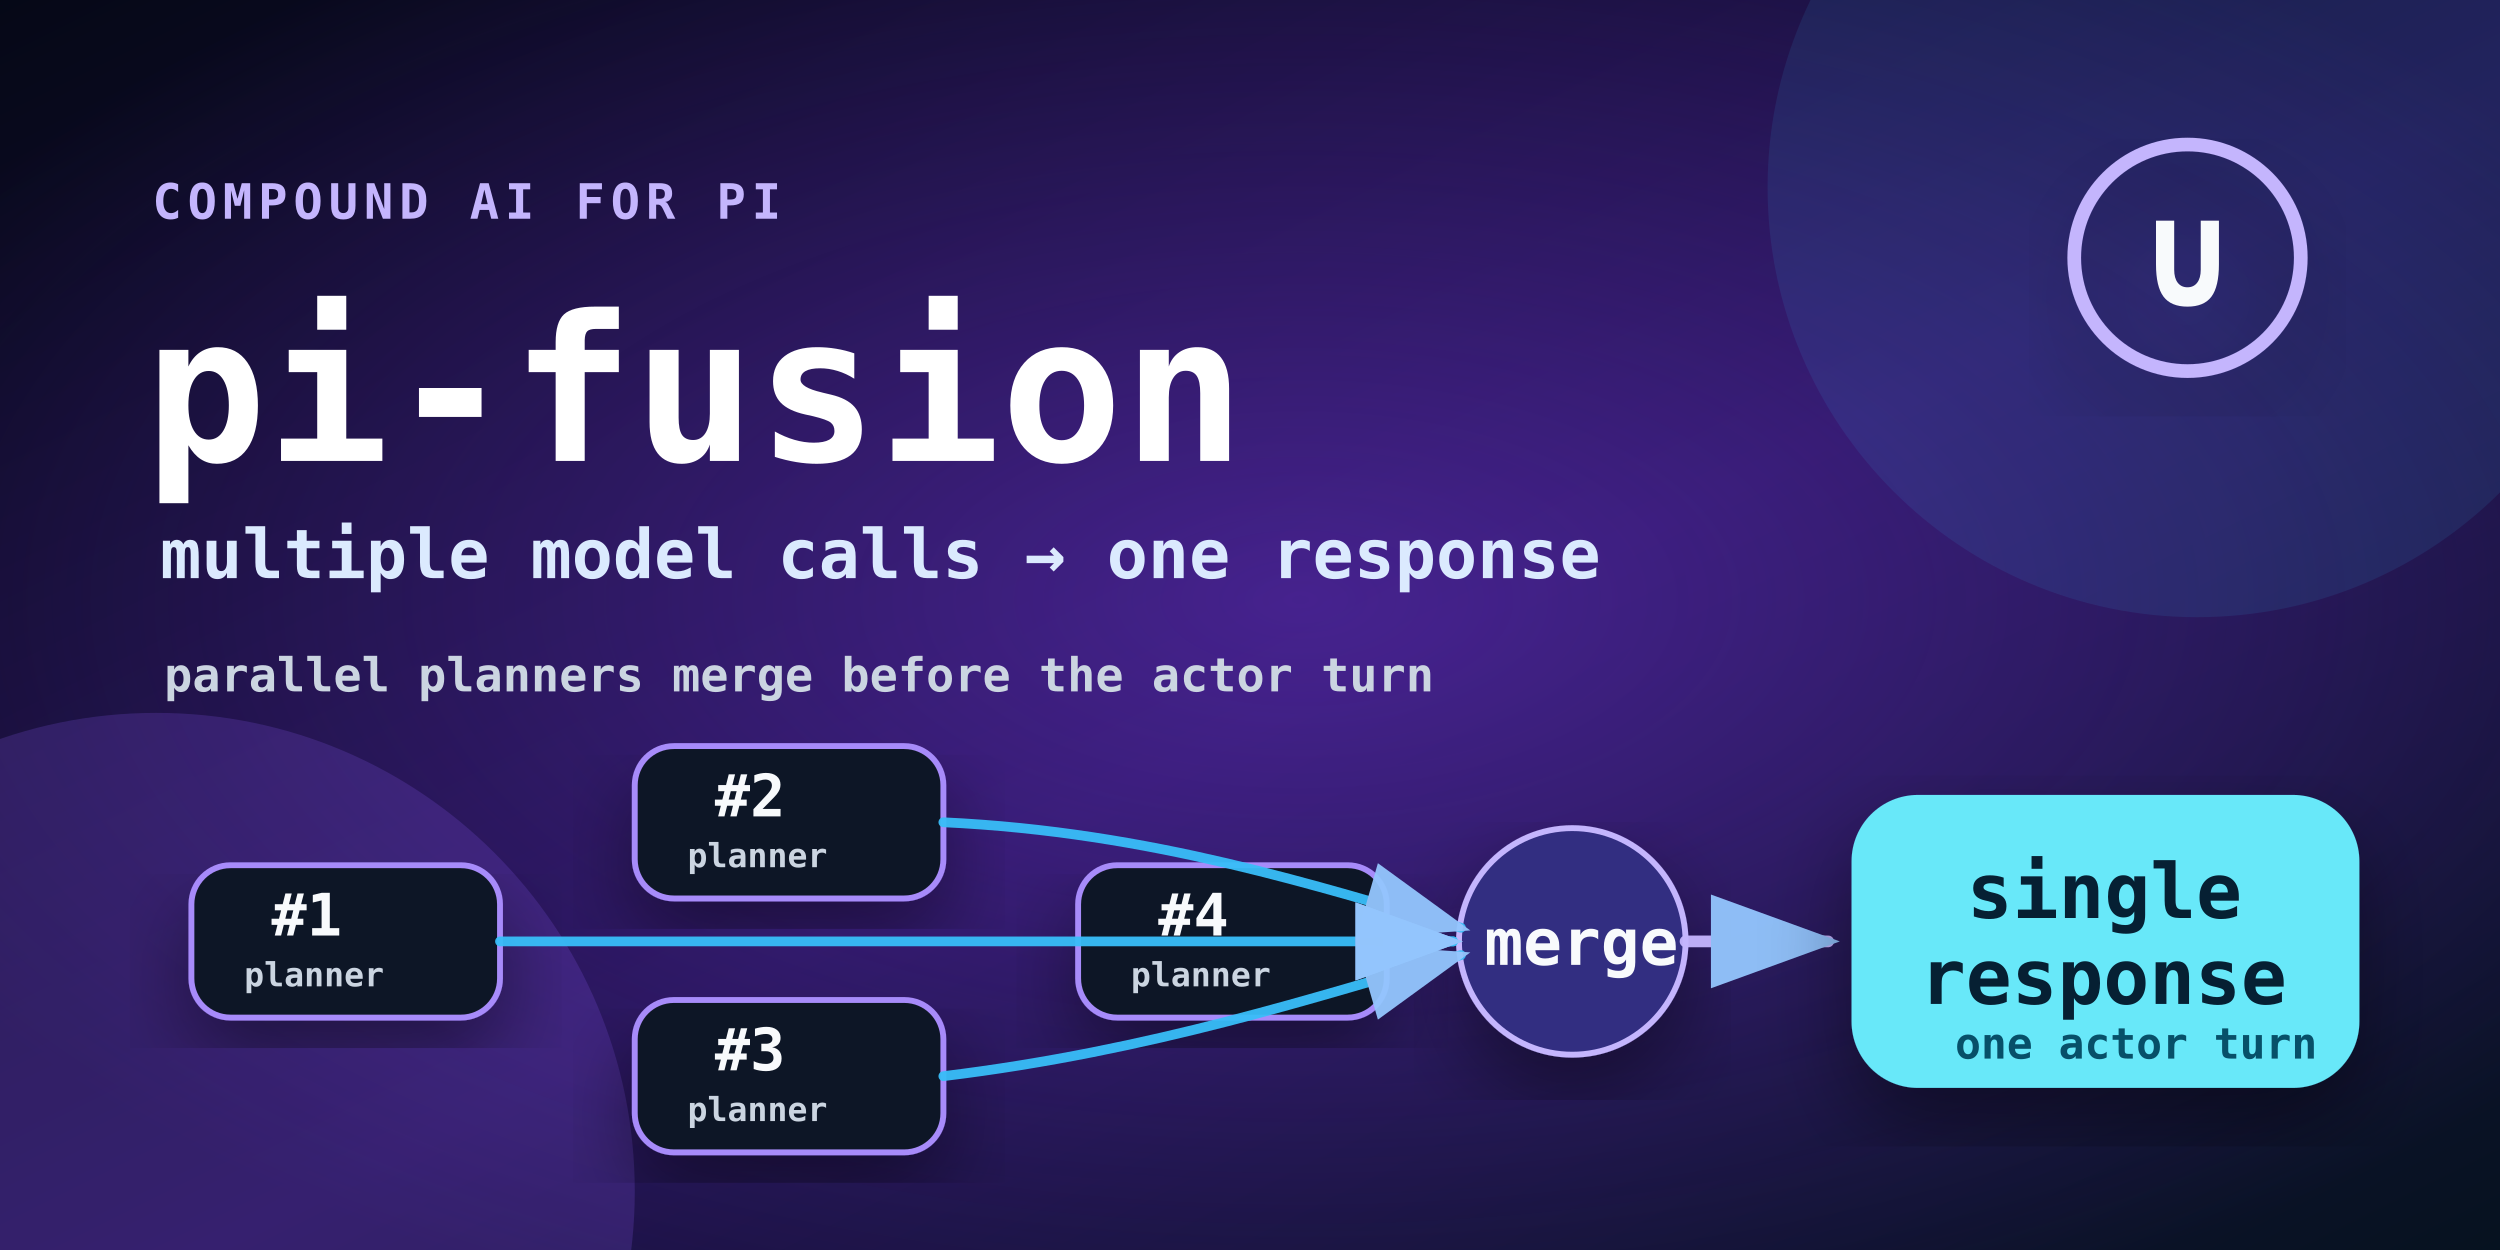
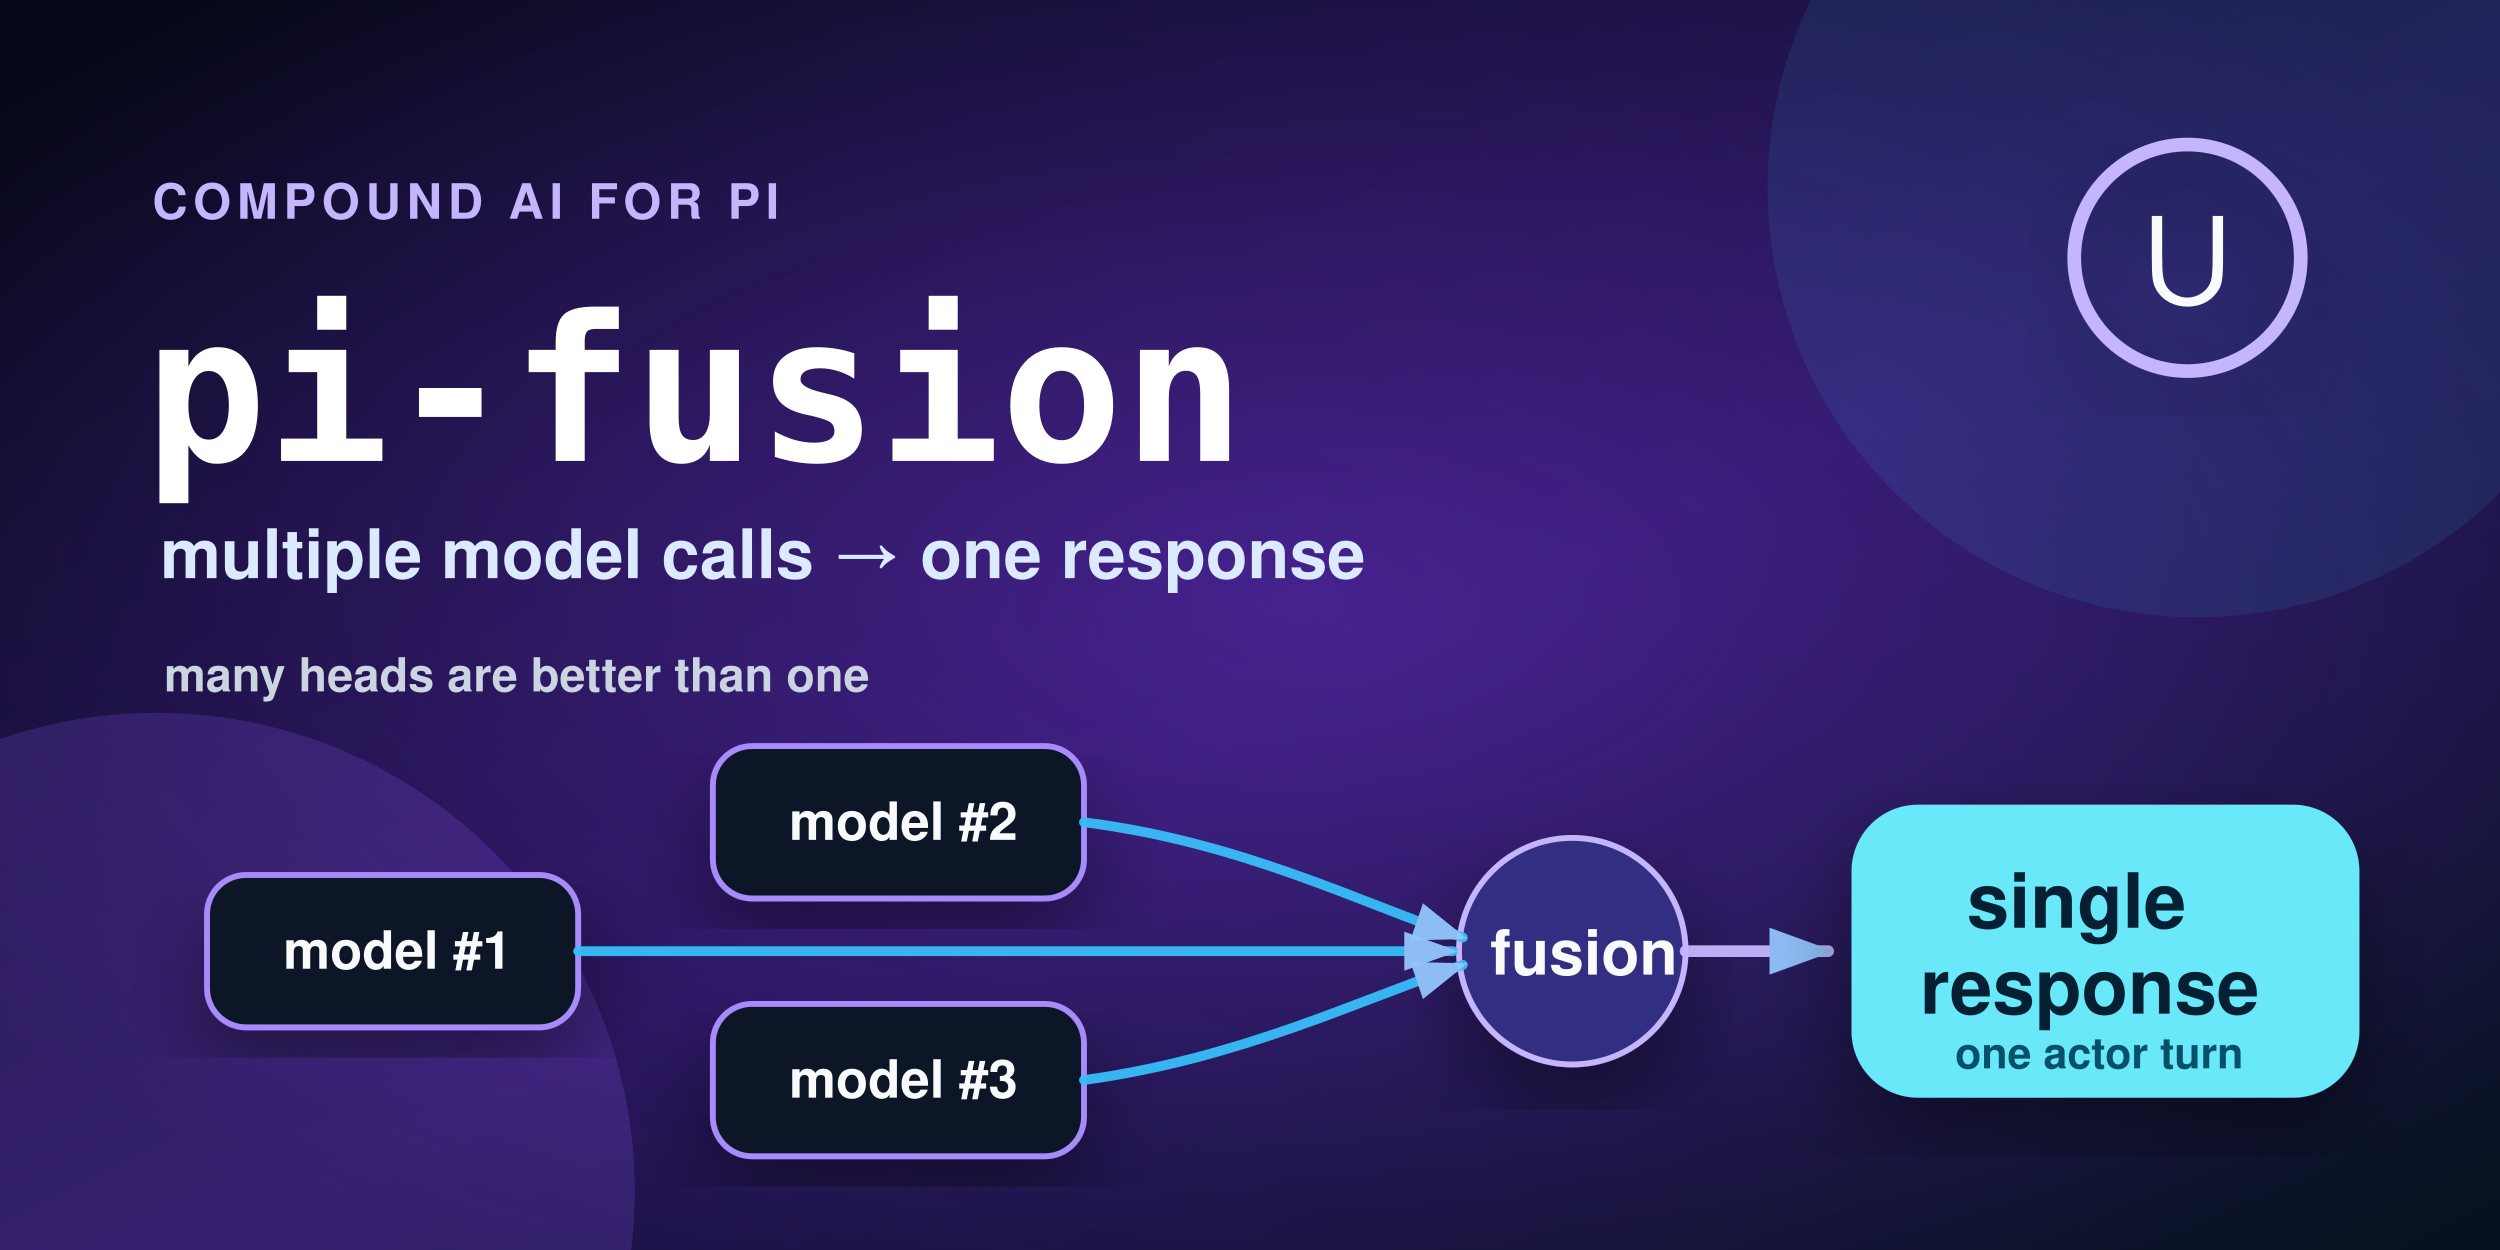
<svg xmlns="http://www.w3.org/2000/svg" width="1280" height="640" viewBox="0 0 1280 640" role="img" aria-labelledby="title desc">
  <defs>
    <linearGradient id="bg" x1="0" x2="1" y1="0" y2="1">
      <stop offset="0" stop-color="#050816" />
      <stop offset="0.54" stop-color="#20124d" />
      <stop offset="1" stop-color="#06121f" />
    </linearGradient>
    <radialGradient id="glow" cx="52%" cy="48%" r="62%">
      <stop offset="0" stop-color="#7c3aed" stop-opacity="0.42" />
      <stop offset="1" stop-color="#7c3aed" stop-opacity="0" />
    </radialGradient>
    <linearGradient id="finalGradient" x1="0" x2="1" y1="0" y2="1">
      <stop offset="0" stop-color="#6ee7b7" />
      <stop offset="1" stop-color="#67e8f9" />
    </linearGradient>
    <filter id="shadow" x="-20%" y="-20%" width="140%" height="140%">
      <feDropShadow dx="0" dy="20" stdDeviation="22" flood-color="#000" flood-opacity="0.42" />
    </filter>
-     <marker id="arrow" markerWidth="12" markerHeight="12" refX="10" refY="4" orient="auto" markerUnits="strokeWidth">
-       <path d="M0,0 L0,8 L11,4 z" fill="#93c5fd" />
+     <marker id="arrow" markerWidth="6" markerHeight="6" refX="5" refY="2" orient="auto" markerUnits="strokeWidth">
+       <path d="M0,0 L0,4 L5.5,2 z" fill="#93c5fd" />
    </marker>
    <style>
      @font-face {
        font-family: 'Space Mono';
        font-style: normal;
        font-weight: 700;
        src: url('fonts/space-mono-700.ttf') format('truetype');
      }
-       text { font-family: 'Space Mono', Menlo, Monaco, Consolas, monospace; }
-       .kicker { font-size: 25px; font-weight: 700; fill: #c4b5fd; letter-spacing: 3px; }
-       .title { font-size: 104px; font-weight: 700; fill: #ffffff; }
+       text { font-family: -apple-system, BlinkMacSystemFont, 'Helvetica Neue', Helvetica, Arial, sans-serif; }
+       .kicker { font-size: 25px; font-weight: 800; fill: #c4b5fd; letter-spacing: 3px; }
+       .title { font-family: 'Space Mono', Menlo, Monaco, Consolas, monospace; font-size: 104px; font-weight: 700; fill: #ffffff; }
      .sub { font-size: 35px; font-weight: 700; fill: #dbeafe; }
      .small { font-size: 24px; font-weight: 650; fill: #cbd5e1; }
      .model { fill: #111827; stroke: #a78bfa; stroke-width: 3; filter: url(#shadow); }
-       .modelText { font-size: 30px; font-weight: 850; fill: #f8fafc; }
-       .modelSub { font-size: 17px; font-weight: 650; fill: #cbd5e1; }
-       .merge { fill: #312e81; stroke: #c4b5fd; stroke-width: 3; filter: url(#shadow); }
-       .mergeText { font-size: 33px; font-weight: 850; fill: #f8fafc; }
+       .modelText { font-size: 27px; font-weight: 800; fill: #f8fafc; }
+       .fusion { fill: #312e81; stroke: #c4b5fd; stroke-width: 3; filter: url(#shadow); }
+       .fusionText { font-size: 32px; font-weight: 800; fill: #f8fafc; }
      .finalBox { fill: url(#finalGradient); filter: url(#shadow); }
-       .finalText { font-size: 39px; font-weight: 850; fill: #062033; }
-       .finalSub { font-size: 22px; font-weight: 700; fill: #075069; }
+       .finalText { font-size: 39px; font-weight: 800; fill: #062033; }
+       .finalSub { font-size: 22px; font-weight: 750; fill: #075069; }
      .logoCircle { fill: none; stroke: #c4b5fd; stroke-width: 7; filter: url(#shadow); }
-       .logoText { font-size: 76px; font-weight: 700; fill: #f8fafc; }
+       .logoText { font-size: 76px; font-weight: 800; fill: #f8fafc; }
      .line { fill: none; stroke: #38bdf8; stroke-width: 5; stroke-linecap: round; marker-end: url(#arrow); opacity: 0.95; }
      .finalLine { fill: none; stroke: #c4b5fd; stroke-width: 6; stroke-linecap: round; marker-end: url(#arrow); opacity: 0.95; }
    </style>
  </defs>
  <rect width="1280" height="640" fill="url(#bg)" />
  <rect width="1280" height="640" fill="url(#glow)" />
  <circle cx="1125" cy="96" r="220" fill="#38bdf8" opacity="0.10" />
  <circle cx="80" cy="610" r="245" fill="#8b5cf6" opacity="0.20" />
  <circle cx="1120" cy="132" r="58" class="logoCircle" />
  <text x="1120" y="157" text-anchor="middle" class="logoText">∪</text>
  <text x="78" y="112" class="kicker">COMPOUND AI FOR PI</text>
  <text x="74" y="236" class="title">pi-fusion</text>
  <text x="82" y="296" class="sub">multiple model calls → one response</text>
-   <text x="84" y="354" class="small">parallel planners merge before the actor turn</text>
-   <rect x="98" y="443" width="158" height="78" rx="20" class="model" />
-   <text x="139" y="479" class="modelText">#1</text>
-   <text x="125" y="505" class="modelSub">planner</text>
-   <rect x="325" y="382" width="158" height="78" rx="20" class="model" />
-   <text x="366" y="418" class="modelText">#2</text>
-   <text x="352" y="444" class="modelSub">planner</text>
-   <rect x="325" y="512" width="158" height="78" rx="20" class="model" />
-   <text x="366" y="548" class="modelText">#3</text>
-   <text x="352" y="574" class="modelSub">planner</text>
-   <rect x="552" y="443" width="158" height="78" rx="20" class="model" />
-   <text x="593" y="479" class="modelText">#4</text>
-   <text x="579" y="505" class="modelSub">planner</text>
-   <circle cx="805" cy="482" r="58" class="merge" />
-   <text x="760" y="494" class="mergeText">merge</text>
-   <path d="M256 482 C410 482, 605 482, 744 482" class="line" />
-   <path d="M483 421 C590 426, 675 454, 748 475" class="line" />
-   <path d="M483 551 C590 538, 675 510, 748 489" class="line" />
-   <path d="M710 482 C724 482, 735 482, 744 482" class="line" />
-   <path d="M863 482 C892 482, 910 482, 936 482" class="finalLine" />
-   <rect x="948" y="407" width="260" height="150" rx="34" fill="#67e8f9" filter="url(#shadow)" />
-   <text x="1007" y="470" fill="#062033" class="finalText">single</text>
-   <text x="983" y="514" fill="#062033" class="finalText">response</text>
-   <text x="1001" y="542" fill="#075069" class="finalSub">one actor turn</text>
+   <text x="84" y="354" class="small">many heads are better than one</text>
+   <rect x="106" y="448" width="190" height="78" rx="20" class="model" />
+   <text x="145" y="496" class="modelText">model #1</text>
+   <rect x="365" y="382" width="190" height="78" rx="20" class="model" />
+   <text x="404" y="430" class="modelText">model #2</text>
+   <rect x="365" y="514" width="190" height="78" rx="20" class="model" />
+   <text x="404" y="562" class="modelText">model #3</text>
+   <circle cx="805" cy="487" r="58" class="fusion" />
+   <text x="763" y="499" class="fusionText">fusion</text>
+   <path d="M296 487 C435 487, 610 487, 744 487" class="line" />
+   <path d="M555 421 C635 431, 696 462, 749 480" class="line" />
+   <path d="M555 553 C635 542, 696 512, 749 494" class="line" />
+   <path d="M863 487 C892 487, 910 487, 936 487" class="finalLine" />
+   <rect x="948" y="412" width="260" height="150" rx="34" fill="#67e8f9" filter="url(#shadow)" />
+   <text x="1007" y="475" fill="#062033" class="finalText">single</text>
+   <text x="983" y="519" fill="#062033" class="finalText">response</text>
+   <text x="1001" y="547" fill="#075069" class="finalSub">one actor turn</text>
</svg>
